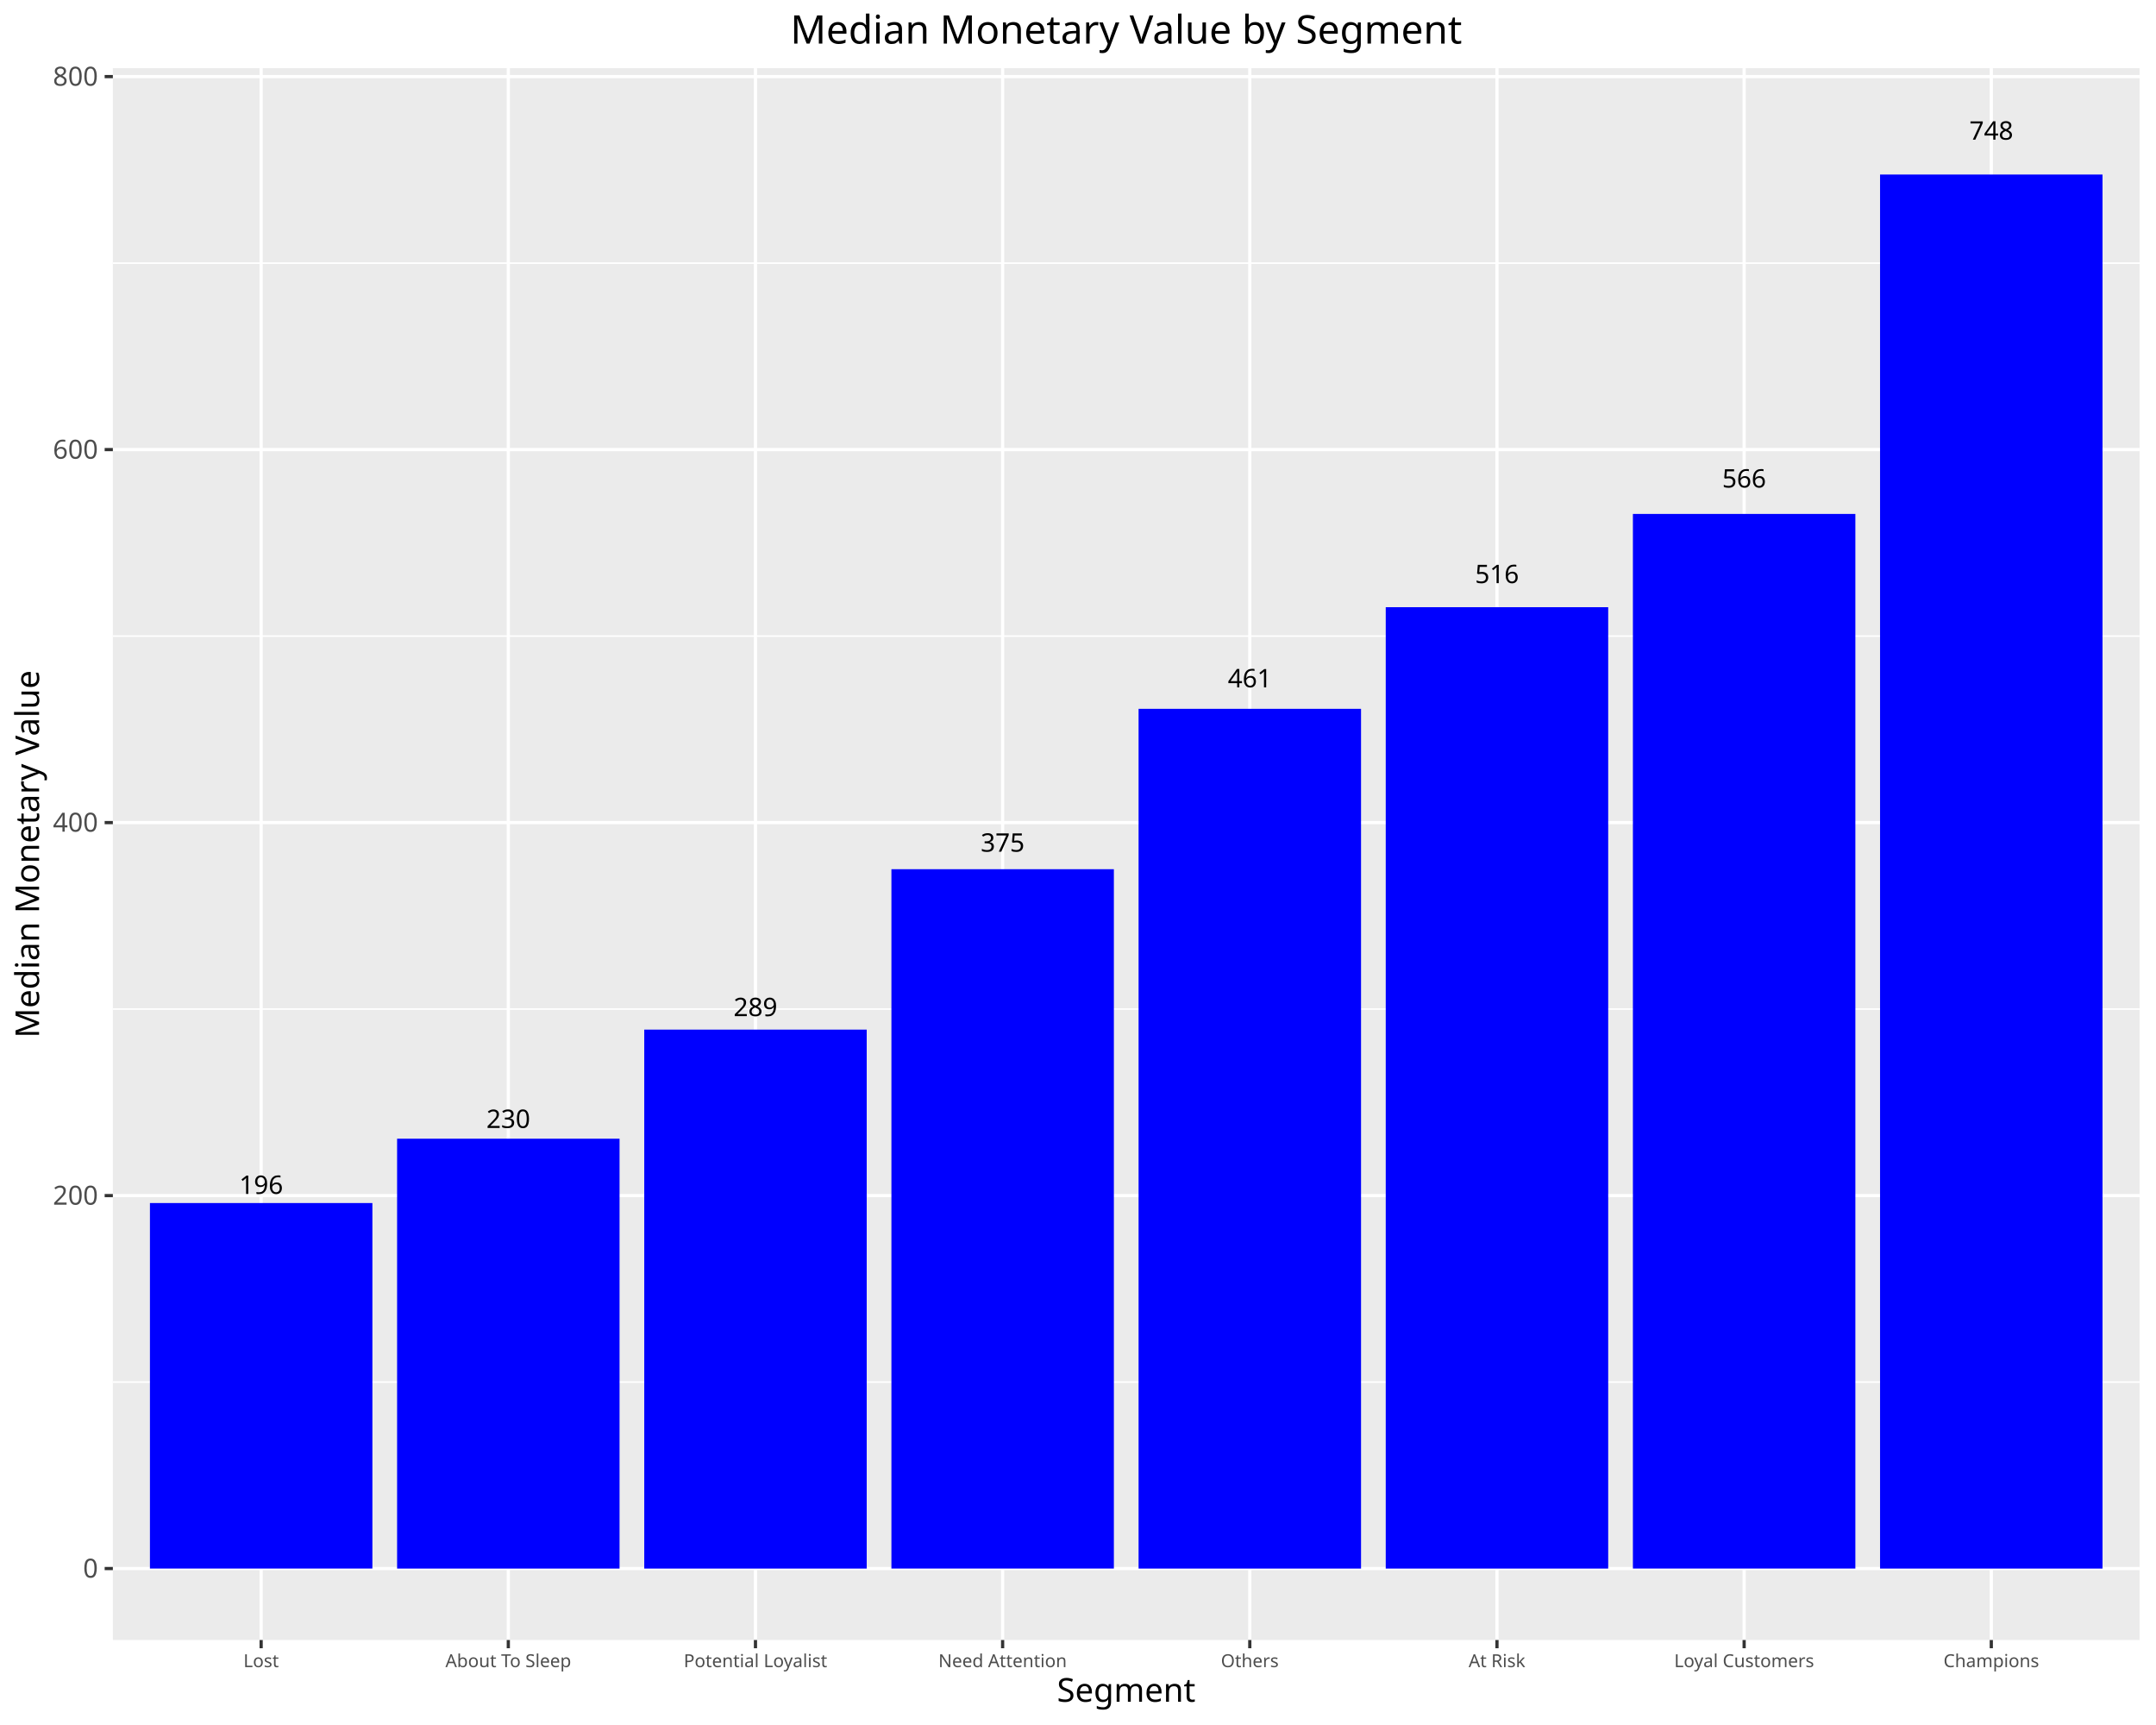
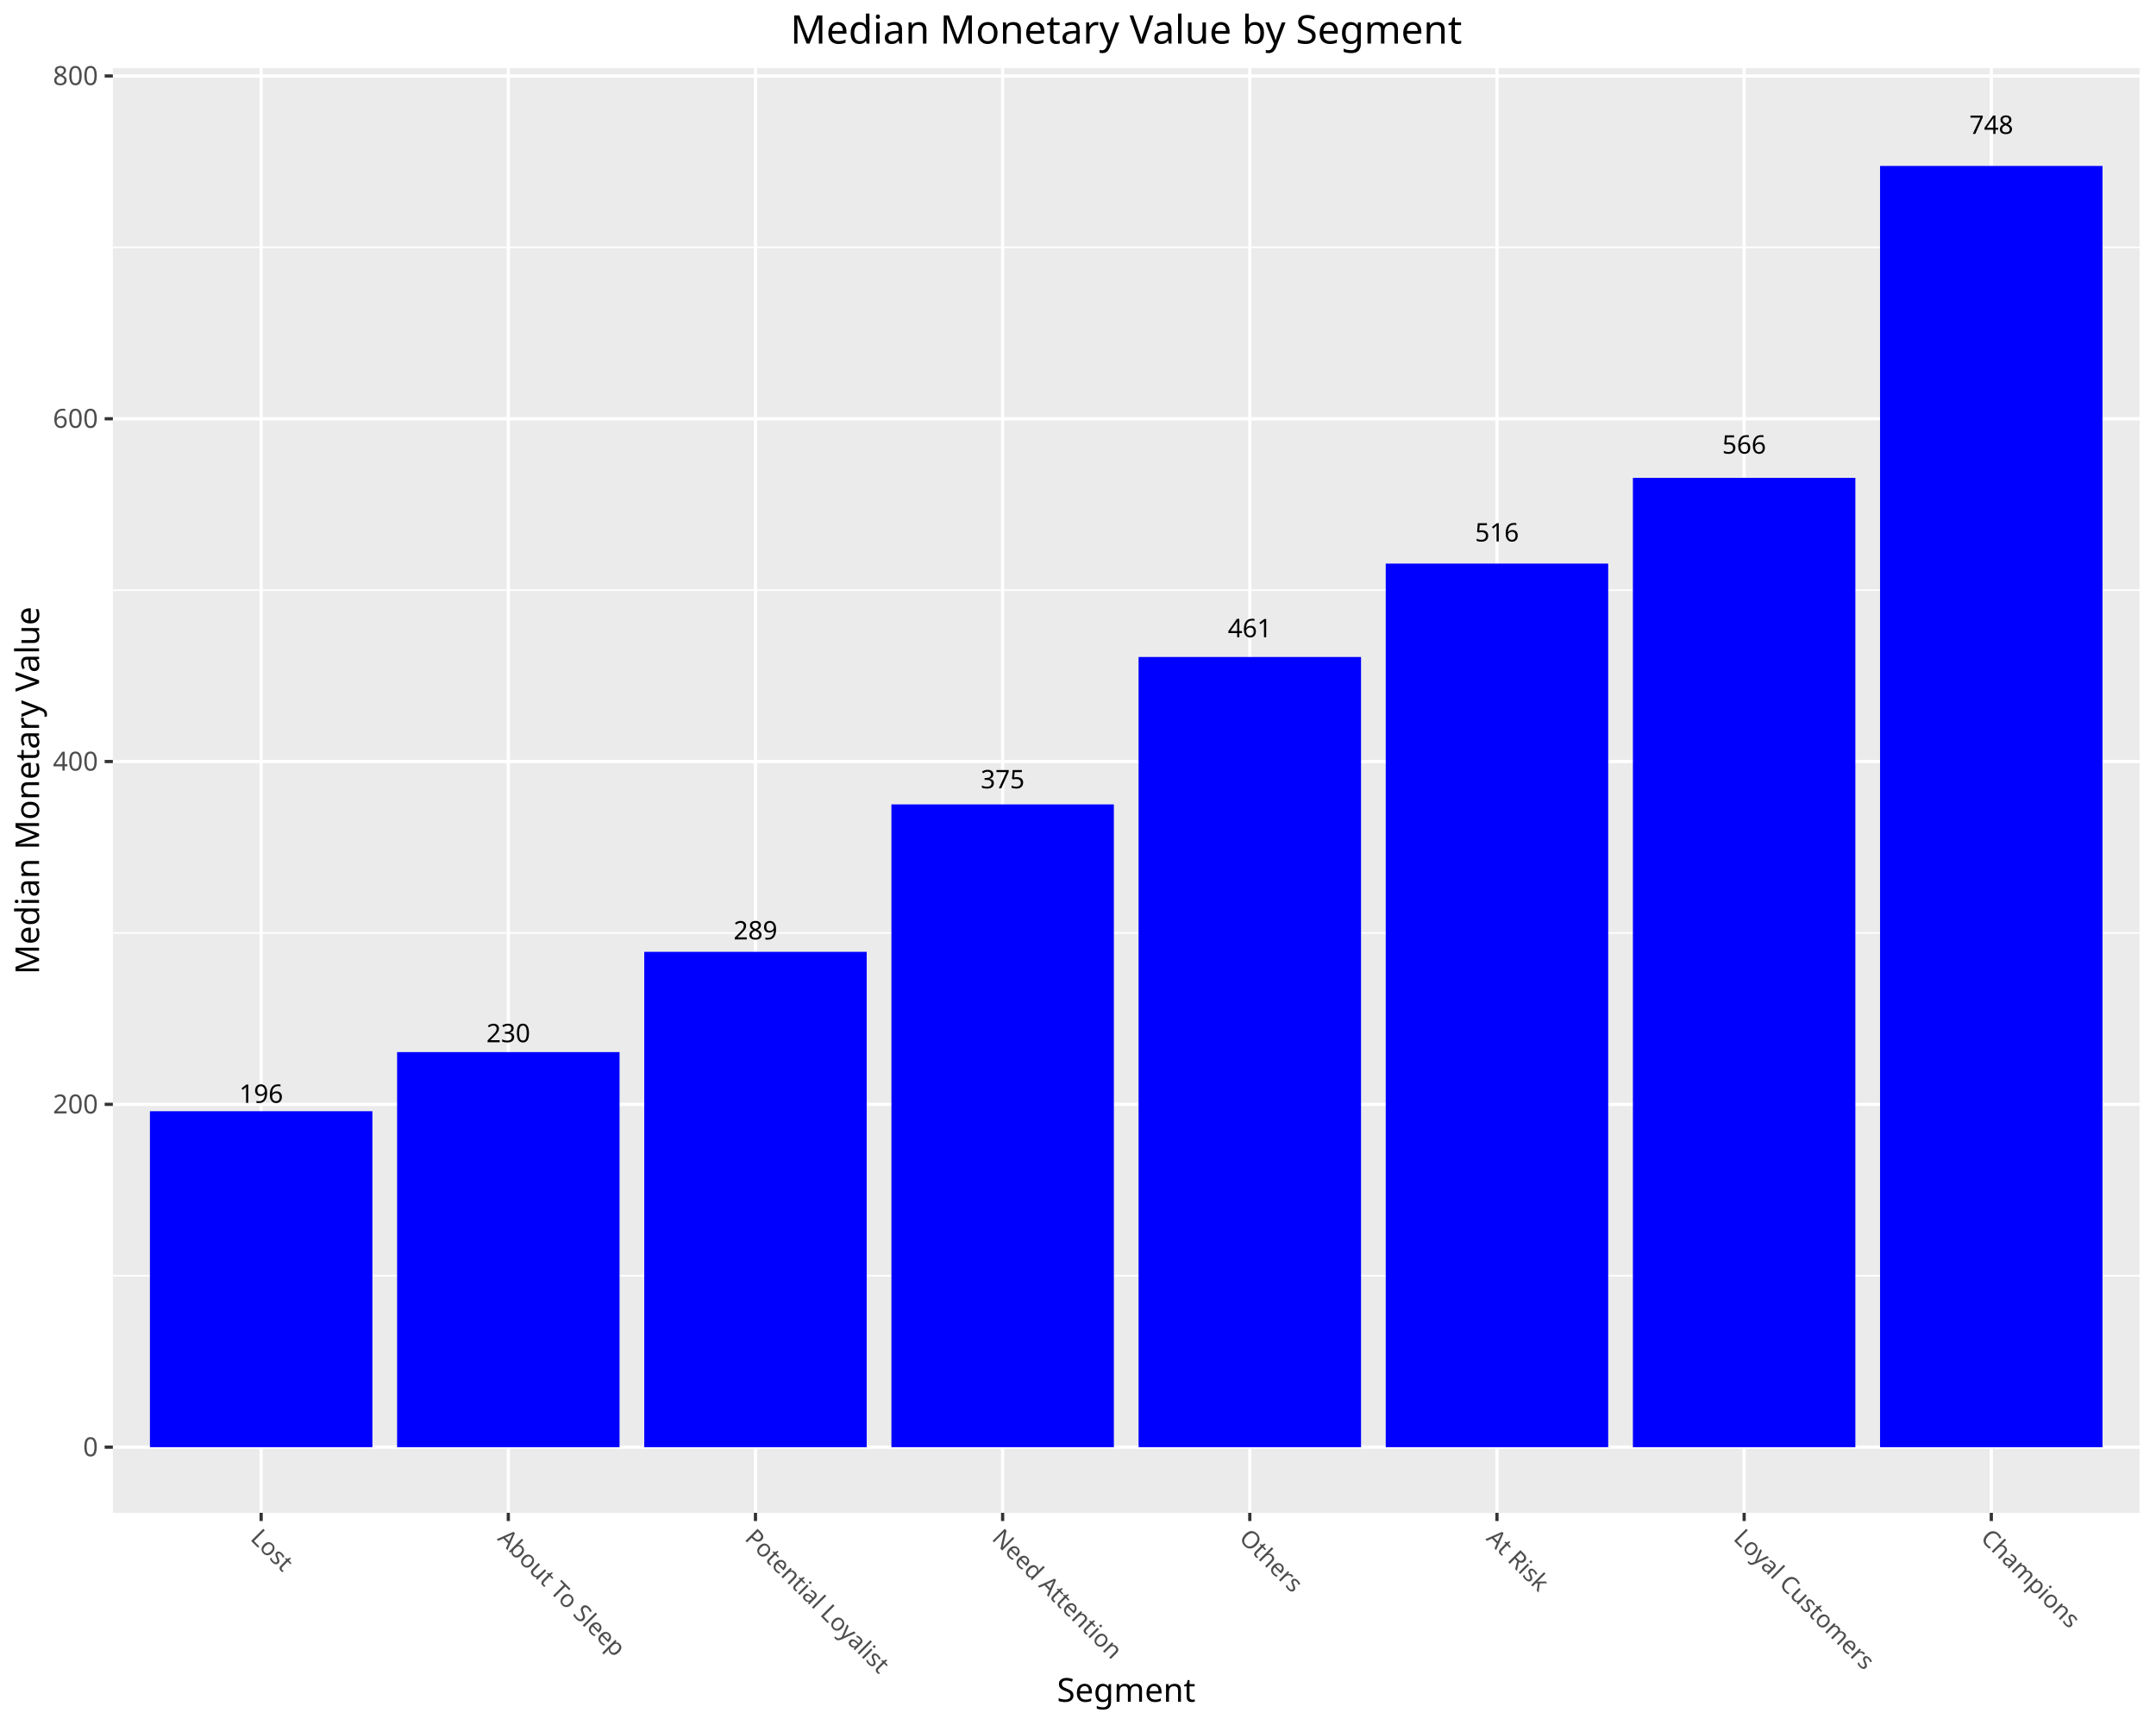
<svg xmlns="http://www.w3.org/2000/svg" class="svglite" data-engine-version="2.0" width="720.00pt" height="576.00pt" viewBox="0 0 720.00 576.00">
  <defs>
    <style type="text/css">
    .svglite line, .svglite polyline, .svglite polygon, .svglite path, .svglite rect, .svglite circle {
      fill: none;
      stroke: #000000;
      stroke-linecap: round;
      stroke-linejoin: round;
      stroke-miterlimit: 10.00;
    }
  </style>
  </defs>
  <rect width="100%" height="100%" style="stroke: none; fill: #FFFFFF;" />
  <defs>
    <clipPath id="cpMC4wMHw3MjAuMDB8MC4wMHw1NzYuMDA=">
      <rect x="0.00" y="0.00" width="720.00" height="576.00" />
    </clipPath>
  </defs>
  <g clip-path="url(#cpMC4wMHw3MjAuMDB8MC4wMHw1NzYuMDA=)">
    <rect x="0.00" y="0.00" width="720.00" height="576.00" style="stroke-width: 1.07; stroke: #FFFFFF; fill: #FFFFFF;" />
  </g>
  <defs>
-     <clipPath id="cpMzcuNjl8NzE0LjUyfDIyLjc4fDU0Ny42Mg==">
-       <rect x="37.69" y="22.78" width="676.83" height="524.84" />
+     <clipPath id="cpMzcuNjl8NzE0LjUyfDIyLjc4fDUwNS4xNg==">
+       <rect x="37.69" y="22.78" width="676.83" height="482.38" />
    </clipPath>
  </defs>
-   <g clip-path="url(#cpMzcuNjl8NzE0LjUyfDIyLjc4fDU0Ny42Mg==)">
-     <rect x="37.69" y="22.78" width="676.83" height="524.84" style="stroke-width: 1.07; stroke: none; fill: #EBEBEB;" />
-     <polyline points="37.69,461.49 714.52,461.49 " style="stroke-width: 0.53; stroke: #FFFFFF; stroke-linecap: butt;" />
-     <polyline points="37.69,336.95 714.52,336.95 " style="stroke-width: 0.53; stroke: #FFFFFF; stroke-linecap: butt;" />
-     <polyline points="37.69,212.40 714.52,212.40 " style="stroke-width: 0.53; stroke: #FFFFFF; stroke-linecap: butt;" />
-     <polyline points="37.69,87.86 714.52,87.86 " style="stroke-width: 0.53; stroke: #FFFFFF; stroke-linecap: butt;" />
-     <polyline points="37.69,523.76 714.52,523.76 " style="stroke-width: 1.07; stroke: #FFFFFF; stroke-linecap: butt;" />
-     <polyline points="37.69,399.22 714.52,399.22 " style="stroke-width: 1.07; stroke: #FFFFFF; stroke-linecap: butt;" />
-     <polyline points="37.69,274.67 714.52,274.67 " style="stroke-width: 1.07; stroke: #FFFFFF; stroke-linecap: butt;" />
-     <polyline points="37.69,150.13 714.52,150.13 " style="stroke-width: 1.07; stroke: #FFFFFF; stroke-linecap: butt;" />
-     <polyline points="37.69,25.58 714.52,25.58 " style="stroke-width: 1.07; stroke: #FFFFFF; stroke-linecap: butt;" />
-     <polyline points="87.21,547.62 87.21,22.78 " style="stroke-width: 1.07; stroke: #FFFFFF; stroke-linecap: butt;" />
-     <polyline points="169.75,547.62 169.75,22.78 " style="stroke-width: 1.07; stroke: #FFFFFF; stroke-linecap: butt;" />
-     <polyline points="252.29,547.62 252.29,22.78 " style="stroke-width: 1.07; stroke: #FFFFFF; stroke-linecap: butt;" />
-     <polyline points="334.83,547.62 334.83,22.78 " style="stroke-width: 1.07; stroke: #FFFFFF; stroke-linecap: butt;" />
-     <polyline points="417.37,547.62 417.37,22.78 " style="stroke-width: 1.07; stroke: #FFFFFF; stroke-linecap: butt;" />
-     <polyline points="499.92,547.62 499.92,22.78 " style="stroke-width: 1.07; stroke: #FFFFFF; stroke-linecap: butt;" />
-     <polyline points="582.46,547.62 582.46,22.78 " style="stroke-width: 1.07; stroke: #FFFFFF; stroke-linecap: butt;" />
-     <polyline points="665.00,547.62 665.00,22.78 " style="stroke-width: 1.07; stroke: #FFFFFF; stroke-linecap: butt;" />
-     <rect x="50.07" y="401.71" width="74.29" height="122.05" style="stroke-width: 1.07; stroke: none; stroke-linecap: butt; stroke-linejoin: miter; fill: #0000FF;" />
-     <rect x="132.61" y="380.23" width="74.29" height="143.54" style="stroke-width: 1.07; stroke: none; stroke-linecap: butt; stroke-linejoin: miter; fill: #0000FF;" />
-     <rect x="215.15" y="343.80" width="74.29" height="179.97" style="stroke-width: 1.07; stroke: none; stroke-linecap: butt; stroke-linejoin: miter; fill: #0000FF;" />
-     <rect x="297.69" y="290.24" width="74.29" height="233.52" style="stroke-width: 1.07; stroke: none; stroke-linecap: butt; stroke-linejoin: miter; fill: #0000FF;" />
-     <rect x="380.23" y="236.69" width="74.29" height="287.08" style="stroke-width: 1.07; stroke: none; stroke-linecap: butt; stroke-linejoin: miter; fill: #0000FF;" />
-     <rect x="462.77" y="202.75" width="74.29" height="321.02" style="stroke-width: 1.07; stroke: none; stroke-linecap: butt; stroke-linejoin: miter; fill: #0000FF;" />
-     <rect x="545.31" y="171.61" width="74.29" height="352.15" style="stroke-width: 1.07; stroke: none; stroke-linecap: butt; stroke-linejoin: miter; fill: #0000FF;" />
-     <rect x="627.85" y="58.28" width="74.29" height="465.49" style="stroke-width: 1.07; stroke: none; stroke-linecap: butt; stroke-linejoin: miter; fill: #0000FF;" />
-     <text x="87.21" y="398.66" text-anchor="middle" style="font-size: 8.54px; font-family: sans;" textLength="14.24px" lengthAdjust="spacingAndGlyphs">196</text>
-     <text x="169.75" y="376.64" text-anchor="middle" style="font-size: 8.54px; font-family: sans;" textLength="14.24px" lengthAdjust="spacingAndGlyphs">230</text>
-     <text x="252.29" y="339.30" text-anchor="middle" style="font-size: 8.54px; font-family: sans;" textLength="14.24px" lengthAdjust="spacingAndGlyphs">289</text>
-     <text x="334.83" y="284.40" text-anchor="middle" style="font-size: 8.54px; font-family: sans;" textLength="14.24px" lengthAdjust="spacingAndGlyphs">375</text>
-     <text x="417.37" y="229.51" text-anchor="middle" style="font-size: 8.54px; font-family: sans;" textLength="14.24px" lengthAdjust="spacingAndGlyphs">461</text>
-     <text x="499.92" y="194.72" text-anchor="middle" style="font-size: 8.54px; font-family: sans;" textLength="14.24px" lengthAdjust="spacingAndGlyphs">516</text>
-     <text x="582.46" y="162.81" text-anchor="middle" style="font-size: 8.54px; font-family: sans;" textLength="14.24px" lengthAdjust="spacingAndGlyphs">566</text>
-     <text x="665.00" y="46.64" text-anchor="middle" style="font-size: 8.54px; font-family: sans;" textLength="14.24px" lengthAdjust="spacingAndGlyphs">748</text>
+   <g clip-path="url(#cpMzcuNjl8NzE0LjUyfDIyLjc4fDUwNS4xNg==)">
+     <rect x="37.69" y="22.78" width="676.83" height="482.38" style="stroke-width: 1.07; stroke: none; fill: #EBEBEB;" />
+     <polyline points="37.69,426.00 714.52,426.00 " style="stroke-width: 0.53; stroke: #FFFFFF; stroke-linecap: butt;" />
+     <polyline points="37.69,311.53 714.52,311.53 " style="stroke-width: 0.53; stroke: #FFFFFF; stroke-linecap: butt;" />
+     <polyline points="37.69,197.06 714.52,197.06 " style="stroke-width: 0.53; stroke: #FFFFFF; stroke-linecap: butt;" />
+     <polyline points="37.69,82.59 714.52,82.59 " style="stroke-width: 0.53; stroke: #FFFFFF; stroke-linecap: butt;" />
+     <polyline points="37.69,483.23 714.52,483.23 " style="stroke-width: 1.07; stroke: #FFFFFF; stroke-linecap: butt;" />
+     <polyline points="37.69,368.76 714.52,368.76 " style="stroke-width: 1.07; stroke: #FFFFFF; stroke-linecap: butt;" />
+     <polyline points="37.69,254.29 714.52,254.29 " style="stroke-width: 1.07; stroke: #FFFFFF; stroke-linecap: butt;" />
+     <polyline points="37.69,139.83 714.52,139.83 " style="stroke-width: 1.07; stroke: #FFFFFF; stroke-linecap: butt;" />
+     <polyline points="37.69,25.36 714.52,25.36 " style="stroke-width: 1.07; stroke: #FFFFFF; stroke-linecap: butt;" />
+     <polyline points="87.21,505.16 87.21,22.78 " style="stroke-width: 1.07; stroke: #FFFFFF; stroke-linecap: butt;" />
+     <polyline points="169.75,505.16 169.75,22.78 " style="stroke-width: 1.07; stroke: #FFFFFF; stroke-linecap: butt;" />
+     <polyline points="252.29,505.16 252.29,22.78 " style="stroke-width: 1.07; stroke: #FFFFFF; stroke-linecap: butt;" />
+     <polyline points="334.83,505.16 334.83,22.78 " style="stroke-width: 1.07; stroke: #FFFFFF; stroke-linecap: butt;" />
+     <polyline points="417.37,505.16 417.37,22.78 " style="stroke-width: 1.07; stroke: #FFFFFF; stroke-linecap: butt;" />
+     <polyline points="499.92,505.16 499.92,22.78 " style="stroke-width: 1.07; stroke: #FFFFFF; stroke-linecap: butt;" />
+     <polyline points="582.46,505.16 582.46,22.78 " style="stroke-width: 1.07; stroke: #FFFFFF; stroke-linecap: butt;" />
+     <polyline points="665.00,505.16 665.00,22.78 " style="stroke-width: 1.07; stroke: #FFFFFF; stroke-linecap: butt;" />
+     <rect x="50.07" y="371.05" width="74.29" height="112.18" style="stroke-width: 1.07; stroke: none; stroke-linecap: butt; stroke-linejoin: miter; fill: #0000FF;" />
+     <rect x="132.61" y="351.31" width="74.29" height="131.93" style="stroke-width: 1.07; stroke: none; stroke-linecap: butt; stroke-linejoin: miter; fill: #0000FF;" />
+     <rect x="215.15" y="317.83" width="74.29" height="165.41" style="stroke-width: 1.07; stroke: none; stroke-linecap: butt; stroke-linejoin: miter; fill: #0000FF;" />
+     <rect x="297.69" y="268.60" width="74.29" height="214.63" style="stroke-width: 1.07; stroke: none; stroke-linecap: butt; stroke-linejoin: miter; fill: #0000FF;" />
+     <rect x="380.23" y="219.38" width="74.29" height="263.85" style="stroke-width: 1.07; stroke: none; stroke-linecap: butt; stroke-linejoin: miter; fill: #0000FF;" />
+     <rect x="462.77" y="188.19" width="74.29" height="295.04" style="stroke-width: 1.07; stroke: none; stroke-linecap: butt; stroke-linejoin: miter; fill: #0000FF;" />
+     <rect x="545.31" y="159.57" width="74.29" height="323.66" style="stroke-width: 1.07; stroke: none; stroke-linecap: butt; stroke-linejoin: miter; fill: #0000FF;" />
+     <rect x="627.85" y="55.41" width="74.29" height="427.83" style="stroke-width: 1.07; stroke: none; stroke-linecap: butt; stroke-linejoin: miter; fill: #0000FF;" />
+     <text x="87.21" y="368.25" text-anchor="middle" style="font-size: 8.54px; font-family: sans;" textLength="14.24px" lengthAdjust="spacingAndGlyphs">196</text>
+     <text x="169.75" y="348.01" text-anchor="middle" style="font-size: 8.54px; font-family: sans;" textLength="14.24px" lengthAdjust="spacingAndGlyphs">230</text>
+     <text x="252.29" y="313.69" text-anchor="middle" style="font-size: 8.54px; font-family: sans;" textLength="14.24px" lengthAdjust="spacingAndGlyphs">289</text>
+     <text x="334.83" y="263.24" text-anchor="middle" style="font-size: 8.54px; font-family: sans;" textLength="14.24px" lengthAdjust="spacingAndGlyphs">375</text>
+     <text x="417.37" y="212.79" text-anchor="middle" style="font-size: 8.54px; font-family: sans;" textLength="14.24px" lengthAdjust="spacingAndGlyphs">461</text>
+     <text x="499.92" y="180.81" text-anchor="middle" style="font-size: 8.54px; font-family: sans;" textLength="14.24px" lengthAdjust="spacingAndGlyphs">516</text>
+     <text x="582.46" y="151.48" text-anchor="middle" style="font-size: 8.54px; font-family: sans;" textLength="14.24px" lengthAdjust="spacingAndGlyphs">566</text>
+     <text x="665.00" y="44.71" text-anchor="middle" style="font-size: 8.54px; font-family: sans;" textLength="14.24px" lengthAdjust="spacingAndGlyphs">748</text>
  </g>
  <g clip-path="url(#cpMC4wMHw3MjAuMDB8MC4wMHw1NzYuMDA=)">
-     <text x="32.76" y="526.79" text-anchor="end" style="font-size: 8.80px; fill: #4D4D4D; font-family: sans;" textLength="4.89px" lengthAdjust="spacingAndGlyphs">0</text>
-     <text x="32.76" y="402.25" text-anchor="end" style="font-size: 8.80px; fill: #4D4D4D; font-family: sans;" textLength="14.68px" lengthAdjust="spacingAndGlyphs">200</text>
-     <text x="32.76" y="277.70" text-anchor="end" style="font-size: 8.80px; fill: #4D4D4D; font-family: sans;" textLength="14.68px" lengthAdjust="spacingAndGlyphs">400</text>
-     <text x="32.76" y="153.16" text-anchor="end" style="font-size: 8.80px; fill: #4D4D4D; font-family: sans;" textLength="14.68px" lengthAdjust="spacingAndGlyphs">600</text>
-     <text x="32.76" y="28.61" text-anchor="end" style="font-size: 8.80px; fill: #4D4D4D; font-family: sans;" textLength="14.68px" lengthAdjust="spacingAndGlyphs">800</text>
-     <polyline points="34.95,523.76 37.69,523.76 " style="stroke-width: 1.07; stroke: #333333; stroke-linecap: butt;" />
-     <polyline points="34.95,399.22 37.69,399.22 " style="stroke-width: 1.07; stroke: #333333; stroke-linecap: butt;" />
-     <polyline points="34.95,274.67 37.69,274.67 " style="stroke-width: 1.07; stroke: #333333; stroke-linecap: butt;" />
-     <polyline points="34.95,150.13 37.69,150.13 " style="stroke-width: 1.07; stroke: #333333; stroke-linecap: butt;" />
-     <polyline points="34.95,25.58 37.69,25.58 " style="stroke-width: 1.07; stroke: #333333; stroke-linecap: butt;" />
-     <polyline points="87.21,550.36 87.21,547.62 " style="stroke-width: 1.07; stroke: #333333; stroke-linecap: butt;" />
-     <polyline points="169.75,550.36 169.75,547.62 " style="stroke-width: 1.07; stroke: #333333; stroke-linecap: butt;" />
-     <polyline points="252.29,550.36 252.29,547.62 " style="stroke-width: 1.07; stroke: #333333; stroke-linecap: butt;" />
-     <polyline points="334.83,550.36 334.83,547.62 " style="stroke-width: 1.07; stroke: #333333; stroke-linecap: butt;" />
-     <polyline points="417.37,550.36 417.37,547.62 " style="stroke-width: 1.07; stroke: #333333; stroke-linecap: butt;" />
-     <polyline points="499.92,550.36 499.92,547.62 " style="stroke-width: 1.07; stroke: #333333; stroke-linecap: butt;" />
-     <polyline points="582.46,550.36 582.46,547.62 " style="stroke-width: 1.07; stroke: #333333; stroke-linecap: butt;" />
-     <polyline points="665.00,550.36 665.00,547.62 " style="stroke-width: 1.07; stroke: #333333; stroke-linecap: butt;" />
-     <text x="87.21" y="556.68" text-anchor="middle" style="font-size: 6.00px; fill: #4D4D4D; font-family: sans;" textLength="11.34px" lengthAdjust="spacingAndGlyphs">Lost</text>
-     <text x="169.75" y="556.68" text-anchor="middle" style="font-size: 6.00px; fill: #4D4D4D; font-family: sans;" textLength="41.36px" lengthAdjust="spacingAndGlyphs">About To Sleep</text>
-     <text x="252.29" y="556.68" text-anchor="middle" style="font-size: 6.00px; fill: #4D4D4D; font-family: sans;" textLength="45.36px" lengthAdjust="spacingAndGlyphs">Potential Loyalist</text>
-     <text x="334.83" y="556.68" text-anchor="middle" style="font-size: 6.00px; fill: #4D4D4D; font-family: sans;" textLength="39.70px" lengthAdjust="spacingAndGlyphs">Need Attention</text>
-     <text x="417.37" y="556.68" text-anchor="middle" style="font-size: 6.00px; fill: #4D4D4D; font-family: sans;" textLength="18.01px" lengthAdjust="spacingAndGlyphs">Others</text>
-     <text x="499.92" y="556.68" text-anchor="middle" style="font-size: 6.00px; fill: #4D4D4D; font-family: sans;" textLength="19.01px" lengthAdjust="spacingAndGlyphs">At Risk</text>
-     <text x="582.46" y="556.68" text-anchor="middle" style="font-size: 6.00px; fill: #4D4D4D; font-family: sans;" textLength="45.03px" lengthAdjust="spacingAndGlyphs">Loyal Customers</text>
-     <text x="665.00" y="556.68" text-anchor="middle" style="font-size: 6.00px; fill: #4D4D4D; font-family: sans;" textLength="30.36px" lengthAdjust="spacingAndGlyphs">Champions</text>
+     <text x="32.76" y="486.26" text-anchor="end" style="font-size: 8.80px; fill: #4D4D4D; font-family: sans;" textLength="4.89px" lengthAdjust="spacingAndGlyphs">0</text>
+     <text x="32.76" y="371.79" text-anchor="end" style="font-size: 8.80px; fill: #4D4D4D; font-family: sans;" textLength="14.68px" lengthAdjust="spacingAndGlyphs">200</text>
+     <text x="32.76" y="257.32" text-anchor="end" style="font-size: 8.80px; fill: #4D4D4D; font-family: sans;" textLength="14.68px" lengthAdjust="spacingAndGlyphs">400</text>
+     <text x="32.76" y="142.85" text-anchor="end" style="font-size: 8.80px; fill: #4D4D4D; font-family: sans;" textLength="14.68px" lengthAdjust="spacingAndGlyphs">600</text>
+     <text x="32.76" y="28.39" text-anchor="end" style="font-size: 8.80px; fill: #4D4D4D; font-family: sans;" textLength="14.68px" lengthAdjust="spacingAndGlyphs">800</text>
+     <polyline points="34.95,483.23 37.69,483.23 " style="stroke-width: 1.07; stroke: #333333; stroke-linecap: butt;" />
+     <polyline points="34.95,368.76 37.69,368.76 " style="stroke-width: 1.07; stroke: #333333; stroke-linecap: butt;" />
+     <polyline points="34.95,254.29 37.69,254.29 " style="stroke-width: 1.07; stroke: #333333; stroke-linecap: butt;" />
+     <polyline points="34.95,139.83 37.69,139.83 " style="stroke-width: 1.07; stroke: #333333; stroke-linecap: butt;" />
+     <polyline points="34.95,25.36 37.69,25.36 " style="stroke-width: 1.07; stroke: #333333; stroke-linecap: butt;" />
+     <polyline points="87.21,507.90 87.21,505.16 " style="stroke-width: 1.07; stroke: #333333; stroke-linecap: butt;" />
+     <polyline points="169.75,507.90 169.75,505.16 " style="stroke-width: 1.07; stroke: #333333; stroke-linecap: butt;" />
+     <polyline points="252.29,507.90 252.29,505.16 " style="stroke-width: 1.07; stroke: #333333; stroke-linecap: butt;" />
+     <polyline points="334.83,507.90 334.83,505.16 " style="stroke-width: 1.07; stroke: #333333; stroke-linecap: butt;" />
+     <polyline points="417.37,507.90 417.37,505.16 " style="stroke-width: 1.07; stroke: #333333; stroke-linecap: butt;" />
+     <polyline points="499.92,507.90 499.92,505.16 " style="stroke-width: 1.07; stroke: #333333; stroke-linecap: butt;" />
+     <polyline points="582.46,507.90 582.46,505.16 " style="stroke-width: 1.07; stroke: #333333; stroke-linecap: butt;" />
+     <polyline points="665.00,507.90 665.00,505.16 " style="stroke-width: 1.07; stroke: #333333; stroke-linecap: butt;" />
+     <text transform="translate(83.32,513.98) rotate(-315)" style="font-size: 8.00px; fill: #4D4D4D; font-family: sans;" textLength="15.12px" lengthAdjust="spacingAndGlyphs">Lost</text>
+     <text transform="translate(165.86,513.98) rotate(-315)" style="font-size: 8.00px; fill: #4D4D4D; font-family: sans;" textLength="55.15px" lengthAdjust="spacingAndGlyphs">About To Sleep</text>
+     <text transform="translate(248.40,513.98) rotate(-315)" style="font-size: 8.00px; fill: #4D4D4D; font-family: sans;" textLength="60.48px" lengthAdjust="spacingAndGlyphs">Potential Loyalist</text>
+     <text transform="translate(330.94,513.98) rotate(-315)" style="font-size: 8.00px; fill: #4D4D4D; font-family: sans;" textLength="52.93px" lengthAdjust="spacingAndGlyphs">Need Attention</text>
+     <text transform="translate(413.48,513.98) rotate(-315)" style="font-size: 8.00px; fill: #4D4D4D; font-family: sans;" textLength="24.01px" lengthAdjust="spacingAndGlyphs">Others</text>
+     <text transform="translate(496.02,513.98) rotate(-315)" style="font-size: 8.00px; fill: #4D4D4D; font-family: sans;" textLength="25.34px" lengthAdjust="spacingAndGlyphs">At Risk</text>
+     <text transform="translate(578.56,513.98) rotate(-315)" style="font-size: 8.00px; fill: #4D4D4D; font-family: sans;" textLength="60.04px" lengthAdjust="spacingAndGlyphs">Loyal Customers</text>
+     <text transform="translate(661.10,513.98) rotate(-315)" style="font-size: 8.00px; fill: #4D4D4D; font-family: sans;" textLength="40.47px" lengthAdjust="spacingAndGlyphs">Champions</text>
    <text x="376.10" y="568.24" text-anchor="middle" style="font-size: 11.00px; font-family: sans;" textLength="44.04px" lengthAdjust="spacingAndGlyphs">Segment</text>
-     <text transform="translate(13.05,285.20) rotate(-90)" text-anchor="middle" style="font-size: 11.00px; font-family: sans;" textLength="116.19px" lengthAdjust="spacingAndGlyphs">Median Monetary Value</text>
+     <text transform="translate(13.05,263.97) rotate(-90)" text-anchor="middle" style="font-size: 11.00px; font-family: sans;" textLength="116.19px" lengthAdjust="spacingAndGlyphs">Median Monetary Value</text>
    <text x="376.10" y="14.56" text-anchor="middle" style="font-size: 13.20px; font-family: sans;" textLength="217.22px" lengthAdjust="spacingAndGlyphs">Median Monetary Value  by Segment</text>
  </g>
</svg>
